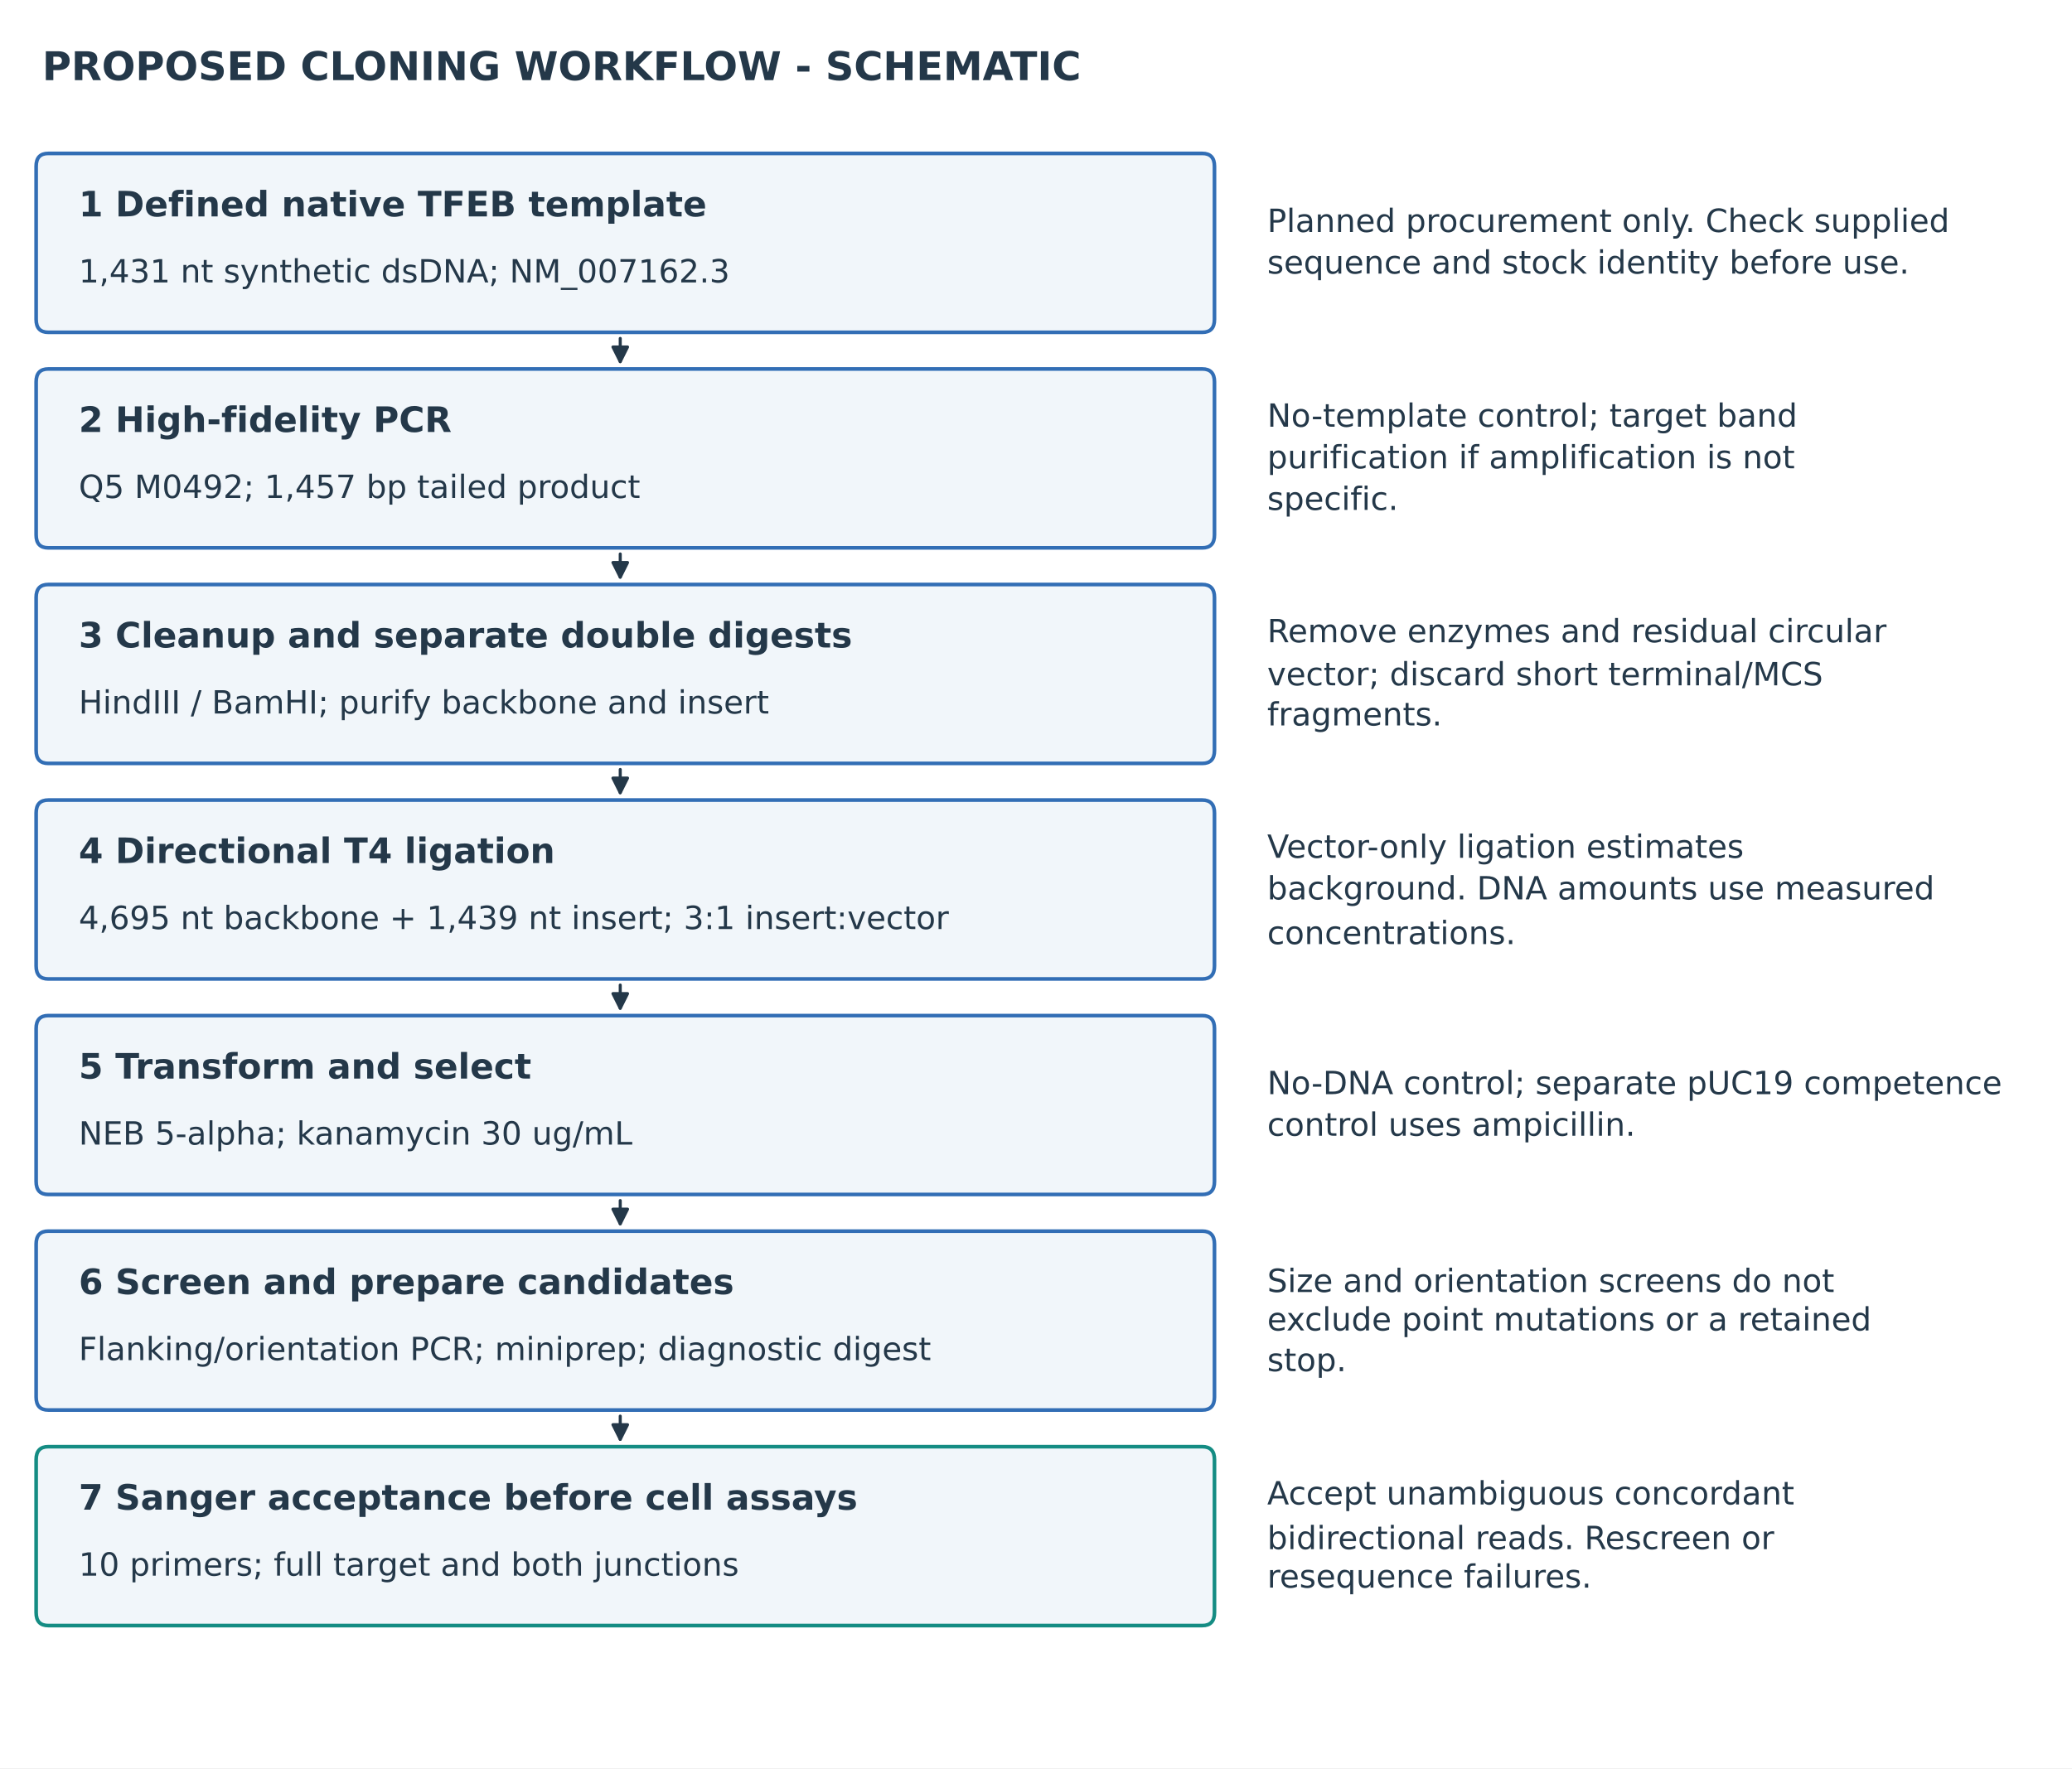
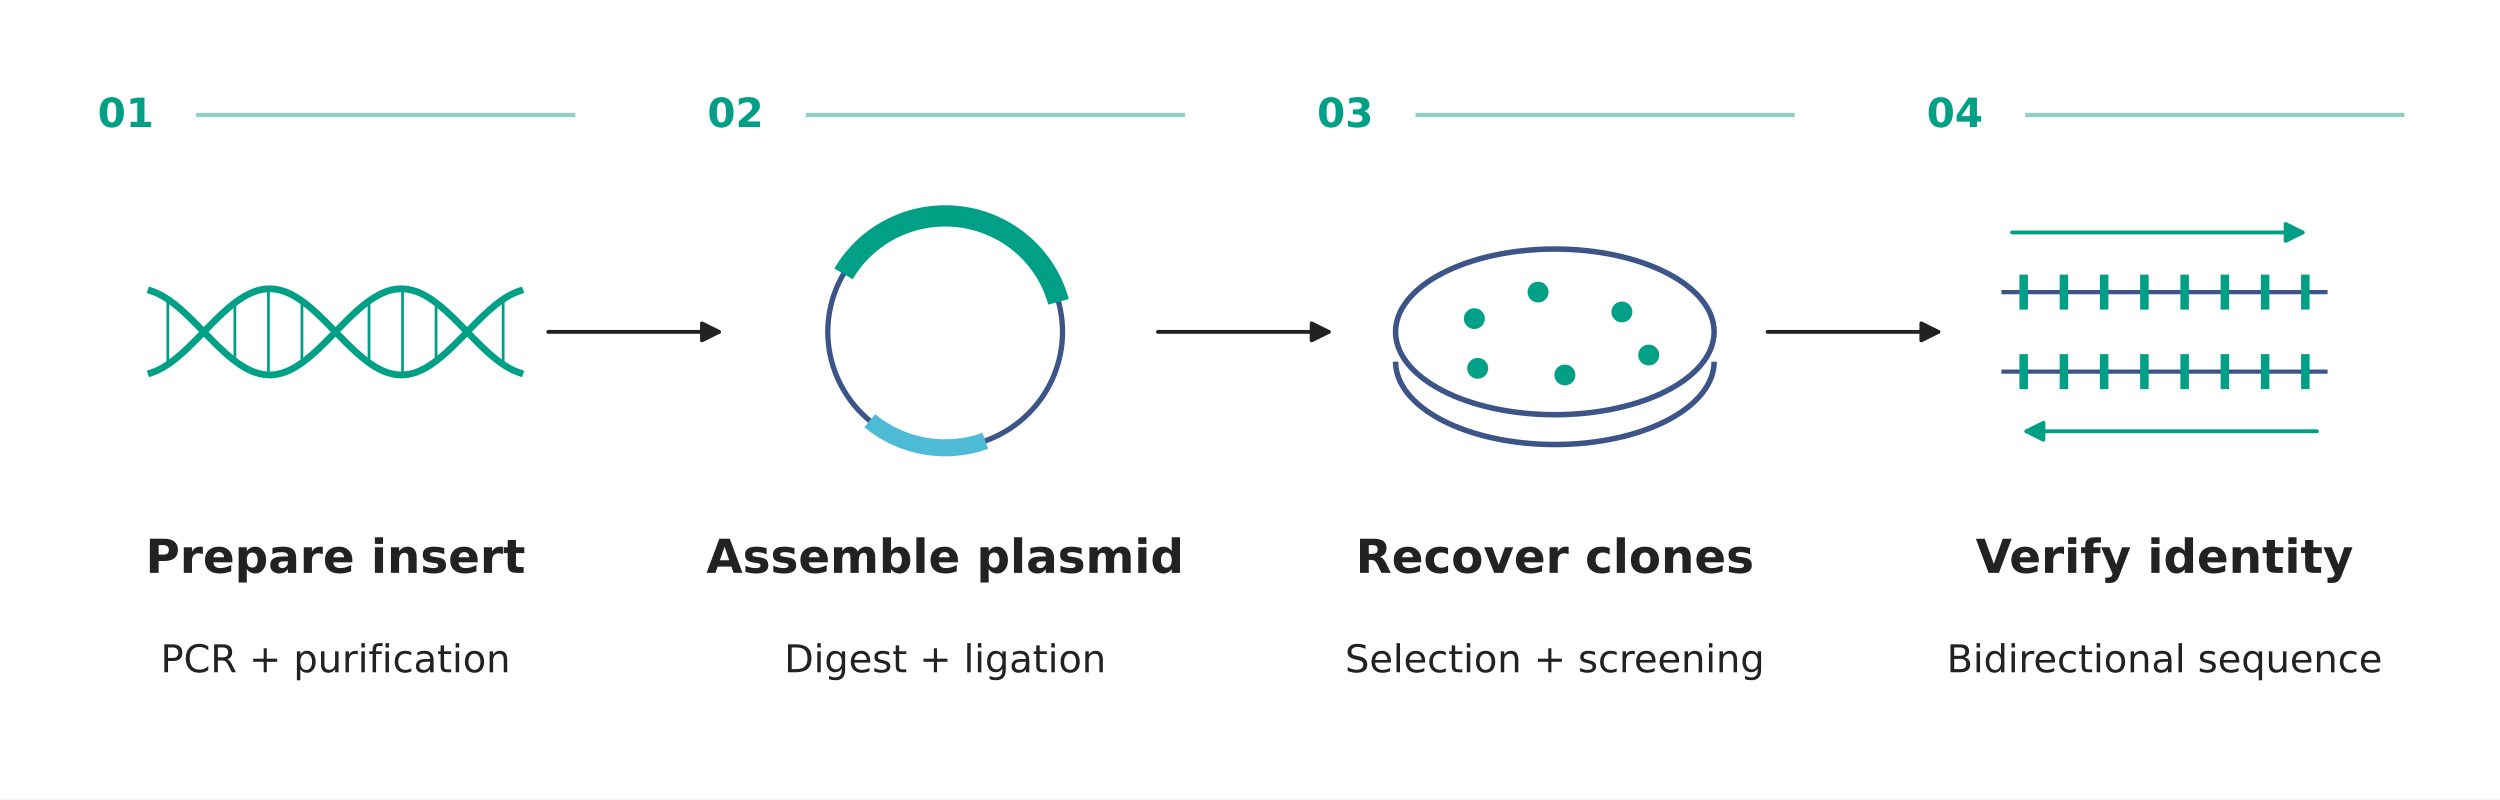
- <svg xmlns="http://www.w3.org/2000/svg" width="679.833pt" height="580.32pt" viewBox="0 0 679.833 580.32" version="1.1">
+ <svg xmlns="http://www.w3.org/2000/svg" width="587.4pt" height="187.8pt" viewBox="0 0 587.4 187.8" version="1.1">
  <defs>
    <style type="text/css">*{stroke-linejoin: round; stroke-linecap: butt}</style>
  </defs>
  <g id="figure_1">
    <g id="patch_1">
-       <path d="M 0 580.32  L 679.833 580.32  L 679.833 0  L 0 0  z " style="fill: #ffffff" />
+       <path d="M 0 187.8  L 587.4 187.8  L 587.4 0  L 0 0  z " style="fill: #ffffff" />
    </g>
    <g id="axes_1">
      <g id="patch_2">
-         <path d="M 15.851 109.066  L 394.482 109.066  Q 398.475 109.066 398.475 104.821  L 398.475 54.596  Q 398.475 50.351 394.482 50.351  L 15.851 50.351  Q 11.858 50.351 11.858 54.596  L 11.858 104.821  Q 11.858 109.066 15.851 109.066  z " clip-path="url(#p5c765b339a)" style="fill: #f1f6fa; stroke: #326eb5; stroke-width: 1.2; stroke-linejoin: miter" />
+         <path d="M 128.816 77.976  Q 149.378 77.976 168.934 77.976  " clip-path="url(#p167ceed129)" style="fill: none; stroke: #222222; stroke-width: 0.9; stroke-linecap: round" />
+         <path d="M 164.934 75.976  L 168.934 77.976  L 164.934 79.976  z " clip-path="url(#p167ceed129)" style="fill: #222222; stroke: #222222; stroke-width: 0.9; stroke-linecap: round" />
      </g>
      <g id="patch_3">
-         <path d="M 203.503 111.064  Q 203.503 115.432 203.503 118.681  " clip-path="url(#p5c765b339a)" style="fill: none; stroke: #243849; stroke-linecap: round" />
-         <path d="M 205.903 113.881  L 203.503 118.681  L 201.103 113.881  z " clip-path="url(#p5c765b339a)" style="fill: #243849; stroke: #243849; stroke-linecap: round" />
+         <path d="M 222.075 105.224  C 229.388 105.224 236.403 102.353 241.574 97.243  C 246.745 92.133 249.651 85.202 249.651 77.976  C 249.651 70.749 246.745 63.818 241.574 58.708  C 236.403 53.598 229.388 50.727 222.075 50.727  C 214.762 50.727 207.747 53.598 202.576 58.708  C 197.405 63.818 194.499 70.749 194.499 77.976  C 194.499 85.202 197.405 92.133 202.576 97.243  C 207.747 102.353 214.762 105.224 222.075 105.224  z " clip-path="url(#p167ceed129)" style="fill: #ffffff; stroke: #3c5488; stroke-width: 1.25; stroke-linejoin: miter" />
      </g>
      <g id="patch_4">
-         <path d="M 15.851 179.806  L 394.482 179.806  Q 398.475 179.806 398.475 175.561  L 398.475 125.336  Q 398.475 121.091 394.482 121.091  L 15.851 121.091  Q 11.858 121.091 11.858 125.336  L 11.858 175.561  Q 11.858 179.806 15.851 179.806  z " clip-path="url(#p5c765b339a)" style="fill: #f1f6fa; stroke: #326eb5; stroke-width: 1.2; stroke-linejoin: miter" />
+         <path d="M 248.711 70.923  C 247.3 65.718 244.357 61.042 240.257 57.489  C 236.157 53.936 231.081 51.663 225.674 50.96  C 220.268 50.257 214.77 51.154 209.879 53.537  C 204.988 55.92 200.92 59.685 198.194 64.351  " clip-path="url(#p167ceed129)" style="fill: none; stroke: #00a087; stroke-width: 5; stroke-linejoin: miter" />
      </g>
      <g id="patch_5">
-         <path d="M 203.503 181.804  Q 203.503 186.172 203.503 189.421  " clip-path="url(#p5c765b339a)" style="fill: none; stroke: #243849; stroke-linecap: round" />
-         <path d="M 205.903 184.621  L 203.503 189.421  L 201.103 184.621  z " clip-path="url(#p5c765b339a)" style="fill: #243849; stroke: #243849; stroke-linecap: round" />
+         <path d="M 204.35 98.849  C 208.058 101.923 212.52 103.98 217.287 104.81  C 222.053 105.641 226.958 105.217 231.506 103.581  " clip-path="url(#p167ceed129)" style="fill: none; stroke: #4dbbd5; stroke-width: 4; stroke-linejoin: miter" />
      </g>
      <g id="patch_6">
-         <path d="M 15.851 250.546  L 394.482 250.546  Q 398.475 250.546 398.475 246.301  L 398.475 196.076  Q 398.475 191.831 394.482 191.831  L 15.851 191.831  Q 11.858 191.831 11.858 196.076  L 11.858 246.301  Q 11.858 250.546 15.851 250.546  z " clip-path="url(#p5c765b339a)" style="fill: #f1f6fa; stroke: #326eb5; stroke-width: 1.2; stroke-linejoin: miter" />
+         <path d="M 272.066 77.976  Q 292.628 77.976 312.184 77.976  " clip-path="url(#p167ceed129)" style="fill: none; stroke: #222222; stroke-width: 0.9; stroke-linecap: round" />
+         <path d="M 308.184 75.976  L 312.184 77.976  L 308.184 79.976  z " clip-path="url(#p167ceed129)" style="fill: #222222; stroke: #222222; stroke-width: 0.9; stroke-linecap: round" />
      </g>
      <g id="patch_7">
-         <path d="M 203.503 252.544  Q 203.503 256.912 203.503 260.161  " clip-path="url(#p5c765b339a)" style="fill: none; stroke: #243849; stroke-linecap: round" />
-         <path d="M 205.903 255.361  L 203.503 260.161  L 201.103 255.361  z " clip-path="url(#p5c765b339a)" style="fill: #243849; stroke: #243849; stroke-linecap: round" />
+         <path d="M 365.325 97.439  C 375.25 97.439 384.77 95.388 391.788 91.738  C 398.806 88.088 402.749 83.137 402.749 77.976  C 402.749 72.814 398.806 67.863 391.788 64.213  C 384.77 60.563 375.25 58.512 365.325 58.512  C 355.4 58.512 345.88 60.563 338.862 64.213  C 331.844 67.863 327.901 72.814 327.901 77.976  C 327.901 83.137 331.844 88.088 338.862 91.738  C 345.88 95.388 355.4 97.439 365.325 97.439  z " clip-path="url(#p167ceed129)" style="fill: #ffffff; stroke: #3c5488; stroke-width: 1.3; stroke-linejoin: miter" />
      </g>
      <g id="patch_8">
-         <path d="M 15.851 321.286  L 394.482 321.286  Q 398.475 321.286 398.475 317.041  L 398.475 266.816  Q 398.475 262.571 394.482 262.571  L 15.851 262.571  Q 11.858 262.571 11.858 266.816  L 11.858 317.041  Q 11.858 321.286 15.851 321.286  z " clip-path="url(#p5c765b339a)" style="fill: #f1f6fa; stroke: #326eb5; stroke-width: 1.2; stroke-linejoin: miter" />
+         <path d="M 327.901 84.982  C 327.901 90.142 331.847 95.096 338.862 98.745  C 345.878 102.394 355.403 104.446 365.325 104.446  C 375.247 104.446 384.772 102.394 391.788 98.745  C 398.803 95.096 402.749 90.142 402.749 84.982  " clip-path="url(#p167ceed129)" style="fill: none; stroke: #3c5488; stroke-width: 1.3; stroke-linejoin: miter" />
      </g>
      <g id="patch_9">
-         <path d="M 203.503 323.284  Q 203.503 327.652 203.503 330.901  " clip-path="url(#p5c765b339a)" style="fill: none; stroke: #243849; stroke-linecap: round" />
-         <path d="M 205.903 326.101  L 203.503 330.901  L 201.103 326.101  z " clip-path="url(#p5c765b339a)" style="fill: #243849; stroke: #243849; stroke-linecap: round" />
+         <path d="M 346.416 76.808  C 346.938 76.808 347.439 76.603 347.809 76.238  C 348.178 75.873 348.386 75.378 348.386 74.861  C 348.386 74.345 348.178 73.85 347.809 73.485  C 347.439 73.12 346.938 72.915 346.416 72.915  C 345.894 72.915 345.393 73.12 345.023 73.485  C 344.654 73.85 344.446 74.345 344.446 74.861  C 344.446 75.378 344.654 75.873 345.023 76.238  C 345.393 76.603 345.894 76.808 346.416 76.808  z " clip-path="url(#p167ceed129)" style="fill: #00a087; stroke: #00a087; stroke-linejoin: miter" />
      </g>
      <g id="patch_10">
-         <path d="M 15.851 392.026  L 394.482 392.026  Q 398.475 392.026 398.475 387.781  L 398.475 337.556  Q 398.475 333.311 394.482 333.311  L 15.851 333.311  Q 11.858 333.311 11.858 337.556  L 11.858 387.781  Q 11.858 392.026 15.851 392.026  z " clip-path="url(#p5c765b339a)" style="fill: #f1f6fa; stroke: #326eb5; stroke-width: 1.2; stroke-linejoin: miter" />
+         <path d="M 361.386 70.579  C 361.908 70.579 362.409 70.374 362.778 70.009  C 363.148 69.644 363.355 69.149 363.355 68.633  C 363.355 68.117 363.148 67.622 362.778 67.257  C 362.409 66.892 361.908 66.687 361.386 66.687  C 360.863 66.687 360.362 66.892 359.993 67.257  C 359.623 67.622 359.416 68.117 359.416 68.633  C 359.416 69.149 359.623 69.644 359.993 70.009  C 360.362 70.374 360.863 70.579 361.386 70.579  z " clip-path="url(#p167ceed129)" style="fill: #00a087; stroke: #00a087; stroke-linejoin: miter" />
      </g>
      <g id="patch_11">
-         <path d="M 203.503 394.024  Q 203.503 398.392 203.503 401.641  " clip-path="url(#p5c765b339a)" style="fill: none; stroke: #243849; stroke-linecap: round" />
-         <path d="M 205.903 396.841  L 203.503 401.641  L 201.103 396.841  z " clip-path="url(#p5c765b339a)" style="fill: #243849; stroke: #243849; stroke-linecap: round" />
+         <path d="M 381.082 75.251  C 381.605 75.251 382.106 75.046 382.475 74.681  C 382.845 74.316 383.052 73.82 383.052 73.304  C 383.052 72.788 382.845 72.293 382.475 71.928  C 382.106 71.563 381.605 71.358 381.082 71.358  C 380.56 71.358 380.059 71.563 379.69 71.928  C 379.32 72.293 379.113 72.788 379.113 73.304  C 379.113 73.82 379.32 74.316 379.69 74.681  C 380.059 75.046 380.56 75.251 381.082 75.251  z " clip-path="url(#p167ceed129)" style="fill: #00a087; stroke: #00a087; stroke-linejoin: miter" />
      </g>
      <g id="patch_12">
-         <path d="M 15.851 462.766  L 394.482 462.766  Q 398.475 462.766 398.475 458.521  L 398.475 408.296  Q 398.475 404.051 394.482 404.051  L 15.851 404.051  Q 11.858 404.051 11.858 408.296  L 11.858 458.521  Q 11.858 462.766 15.851 462.766  z " clip-path="url(#p5c765b339a)" style="fill: #f1f6fa; stroke: #326eb5; stroke-width: 1.2; stroke-linejoin: miter" />
+         <path d="M 367.689 90.043  C 368.211 90.043 368.712 89.838 369.081 89.473  C 369.451 89.108 369.658 88.613 369.658 88.096  C 369.658 87.58 369.451 87.085 369.081 86.72  C 368.712 86.355 368.211 86.15 367.689 86.15  C 367.166 86.15 366.665 86.355 366.296 86.72  C 365.926 87.085 365.719 87.58 365.719 88.096  C 365.719 88.613 365.926 89.108 366.296 89.473  C 366.665 89.838 367.166 90.043 367.689 90.043  z " clip-path="url(#p167ceed129)" style="fill: #00a087; stroke: #00a087; stroke-linejoin: miter" />
      </g>
      <g id="patch_13">
-         <path d="M 203.503 464.764  Q 203.503 469.132 203.503 472.381  " clip-path="url(#p5c765b339a)" style="fill: none; stroke: #243849; stroke-linecap: round" />
-         <path d="M 205.903 467.581  L 203.503 472.381  L 201.103 467.581  z " clip-path="url(#p5c765b339a)" style="fill: #243849; stroke: #243849; stroke-linecap: round" />
+         <path d="M 387.385 85.372  C 387.908 85.372 388.409 85.166 388.778 84.801  C 389.148 84.436 389.355 83.941 389.355 83.425  C 389.355 82.909 389.148 82.414 388.778 82.049  C 388.409 81.684 387.908 81.479 387.385 81.479  C 386.863 81.479 386.362 81.684 385.993 82.049  C 385.623 82.414 385.416 82.909 385.416 83.425  C 385.416 83.941 385.623 84.436 385.993 84.801  C 386.362 85.166 386.863 85.372 387.385 85.372  z " clip-path="url(#p167ceed129)" style="fill: #00a087; stroke: #00a087; stroke-linejoin: miter" />
      </g>
      <g id="patch_14">
-         <path d="M 15.851 533.506  L 394.482 533.506  Q 398.475 533.506 398.475 529.261  L 398.475 479.036  Q 398.475 474.791 394.482 474.791  L 15.851 474.791  Q 11.858 474.791 11.858 479.036  L 11.858 529.261  Q 11.858 533.506 15.851 533.506  z " clip-path="url(#p5c765b339a)" style="fill: #f1f6fa; stroke: #148c83; stroke-width: 1.2; stroke-linejoin: miter" />
+         <path d="M 347.204 88.486  C 347.726 88.486 348.227 88.281 348.597 87.916  C 348.966 87.551 349.174 87.056 349.174 86.539  C 349.174 86.023 348.966 85.528 348.597 85.163  C 348.227 84.798 347.726 84.593 347.204 84.593  C 346.682 84.593 346.18 84.798 345.811 85.163  C 345.442 85.528 345.234 86.023 345.234 86.539  C 345.234 87.056 345.442 87.551 345.811 87.916  C 346.18 88.281 346.682 88.486 347.204 88.486  z " clip-path="url(#p167ceed129)" style="fill: #00a087; stroke: #00a087; stroke-linejoin: miter" />
+       </g>
+       <g id="patch_15">
+         <path d="M 415.316 77.976  Q 435.878 77.976 455.434 77.976  " clip-path="url(#p167ceed129)" style="fill: none; stroke: #222222; stroke-width: 0.9; stroke-linecap: round" />
+         <path d="M 451.434 75.976  L 455.434 77.976  L 451.434 79.976  z " clip-path="url(#p167ceed129)" style="fill: #222222; stroke: #222222; stroke-width: 0.9; stroke-linecap: round" />
+       </g>
+       <g id="patch_16">
+         <path d="M 472.756 54.62  Q 507.394 54.62 541.026 54.62  " clip-path="url(#p167ceed129)" style="fill: none; stroke: #00a087; stroke-width: 0.9; stroke-linecap: round" />
+         <path d="M 537.026 52.62  L 541.026 54.62  L 537.026 56.62  z " clip-path="url(#p167ceed129)" style="fill: #00a087; stroke: #00a087; stroke-width: 0.9; stroke-linecap: round" />
+       </g>
+       <g id="patch_17">
+         <path d="M 544.394 101.331  Q 509.756 101.331 476.124 101.331  " clip-path="url(#p167ceed129)" style="fill: none; stroke: #00a087; stroke-width: 0.9; stroke-linecap: round" />
+         <path d="M 480.124 103.331  L 476.124 101.331  L 480.124 99.331  z " clip-path="url(#p167ceed129)" style="fill: #00a087; stroke: #00a087; stroke-width: 0.9; stroke-linecap: round" />
+       </g>
+       <g id="line2d_1">
+         <path d="M 46.594 27.017  L 134.692 27.017  " clip-path="url(#p167ceed129)" style="fill: none; stroke: #91d1c2; stroke-linecap: square" />
+       </g>
+       <g id="line2d_2">
+         <path d="M 35.492 87.607  L 36.367 87.292  L 37.243 86.905  L 38.118 86.446  L 38.994 85.921  L 39.869 85.334  L 40.744 84.688  L 41.62 83.989  L 42.495 83.242  L 43.371 82.454  L 44.246 81.631  L 45.121 80.779  L 45.997 79.904  L 46.872 79.015  L 47.748 78.117  L 48.623 77.218  L 49.499 76.325  L 50.374 75.445  L 51.249 74.585  L 52.125 73.752  L 53 72.952  L 53.876 72.192  L 54.751 71.478  L 55.626 70.814  L 56.502 70.208  L 57.377 69.662  L 58.253 69.183  L 59.128 68.773  L 60.004 68.435  L 60.879 68.173  L 61.754 67.988  L 62.63 67.882  L 63.505 67.856  L 64.381 67.909  L 65.256 68.043  L 66.131 68.254  L 67.007 68.542  L 67.882 68.905  L 68.758 69.34  L 69.633 69.842  L 70.509 70.409  L 71.384 71.036  L 72.259 71.717  L 73.135 72.448  L 74.01 73.222  L 74.886 74.034  L 75.761 74.877  L 76.636 75.745  L 77.512 76.63  L 78.387 77.526  L 79.263 78.425  L 80.138 79.321  L 81.014 80.206  L 81.889 81.074  L 82.764 81.917  L 83.64 82.729  L 84.515 83.503  L 85.391 84.234  L 86.266 84.915  L 87.141 85.542  L 88.017 86.109  L 88.892 86.611  L 89.768 87.046  L 90.643 87.409  L 91.519 87.697  L 92.394 87.908  L 93.269 88.042  L 94.145 88.095  L 95.02 88.069  L 95.896 87.963  L 96.771 87.778  L 97.646 87.516  L 98.522 87.178  L 99.397 86.768  L 100.273 86.289  L 101.148 85.743  L 102.024 85.137  L 102.899 84.473  L 103.774 83.759  L 104.65 82.999  L 105.525 82.199  L 106.401 81.366  L 107.276 80.506  L 108.151 79.626  L 109.027 78.733  L 109.902 77.834  L 110.778 76.936  L 111.653 76.047  L 112.529 75.172  L 113.404 74.32  L 114.279 73.497  L 115.155 72.709  L 116.03 71.962  L 116.906 71.263  L 117.781 70.617  L 118.656 70.03  L 119.532 69.505  L 120.407 69.046  L 121.283 68.659  L 122.158 68.344  " clip-path="url(#p167ceed129)" style="fill: none; stroke: #00a087; stroke-width: 1.6; stroke-linecap: square" />
+       </g>
+       <g id="line2d_3">
+         <path d="M 35.492 68.344  L 36.367 68.659  L 37.243 69.046  L 38.118 69.505  L 38.994 70.03  L 39.869 70.617  L 40.744 71.263  L 41.62 71.962  L 42.495 72.709  L 43.371 73.497  L 44.246 74.32  L 45.121 75.172  L 45.997 76.047  L 46.872 76.936  L 47.748 77.834  L 48.623 78.733  L 49.499 79.626  L 50.374 80.506  L 51.249 81.366  L 52.125 82.199  L 53 82.999  L 53.876 83.759  L 54.751 84.473  L 55.626 85.137  L 56.502 85.743  L 57.377 86.289  L 58.253 86.768  L 59.128 87.178  L 60.004 87.516  L 60.879 87.778  L 61.754 87.963  L 62.63 88.069  L 63.505 88.095  L 64.381 88.042  L 65.256 87.908  L 66.131 87.697  L 67.007 87.409  L 67.882 87.046  L 68.758 86.611  L 69.633 86.109  L 70.509 85.542  L 71.384 84.915  L 72.259 84.234  L 73.135 83.503  L 74.01 82.729  L 74.886 81.917  L 75.761 81.074  L 76.636 80.206  L 77.512 79.321  L 78.387 78.425  L 79.263 77.526  L 80.138 76.63  L 81.014 75.745  L 81.889 74.877  L 82.764 74.034  L 83.64 73.222  L 84.515 72.448  L 85.391 71.717  L 86.266 71.036  L 87.141 70.409  L 88.017 69.842  L 88.892 69.34  L 89.768 68.905  L 90.643 68.542  L 91.519 68.254  L 92.394 68.043  L 93.269 67.909  L 94.145 67.856  L 95.02 67.882  L 95.896 67.988  L 96.771 68.173  L 97.646 68.435  L 98.522 68.773  L 99.397 69.183  L 100.273 69.662  L 101.148 70.208  L 102.024 70.814  L 102.899 71.478  L 103.774 72.192  L 104.65 72.952  L 105.525 73.752  L 106.401 74.585  L 107.276 75.445  L 108.151 76.325  L 109.027 77.218  L 109.902 78.117  L 110.778 79.015  L 111.653 79.904  L 112.529 80.779  L 113.404 81.631  L 114.279 82.454  L 115.155 83.242  L 116.03 83.989  L 116.906 84.688  L 117.781 85.334  L 118.656 85.921  L 119.532 86.446  L 120.407 86.905  L 121.283 87.292  L 122.158 87.607  " clip-path="url(#p167ceed129)" style="fill: none; stroke: #00a087; stroke-width: 1.6; stroke-linecap: square" />
+       </g>
+       <g id="line2d_4">
+         <path d="M 39.431 85.635  L 39.431 70.316  " clip-path="url(#p167ceed129)" style="fill: none; stroke: #00a087; stroke-width: 0.65; stroke-linecap: square" />
+       </g>
+       <g id="line2d_5">
+         <path d="M 47.31 78.566  L 47.31 77.385  " clip-path="url(#p167ceed129)" style="fill: none; stroke: #00a087; stroke-width: 0.65; stroke-linecap: square" />
+       </g>
+       <g id="line2d_6">
+         <path d="M 55.189 71.139  L 55.189 84.812  " clip-path="url(#p167ceed129)" style="fill: none; stroke: #00a087; stroke-width: 0.65; stroke-linecap: square" />
+       </g>
+       <g id="line2d_7">
+         <path d="M 63.068 67.859  L 63.068 88.092  " clip-path="url(#p167ceed129)" style="fill: none; stroke: #00a087; stroke-width: 0.65; stroke-linecap: square" />
+       </g>
+       <g id="line2d_8">
+         <path d="M 70.946 70.715  L 70.946 85.236  " clip-path="url(#p167ceed129)" style="fill: none; stroke: #00a087; stroke-width: 0.65; stroke-linecap: square" />
+       </g>
+       <g id="line2d_9">
+         <path d="M 78.825 77.976  L 78.825 77.976  " clip-path="url(#p167ceed129)" style="fill: none; stroke: #00a087; stroke-width: 0.65; stroke-linecap: square" />
+       </g>
+       <g id="line2d_10">
+         <path d="M 86.704 85.236  L 86.704 70.715  " clip-path="url(#p167ceed129)" style="fill: none; stroke: #00a087; stroke-width: 0.65; stroke-linecap: square" />
+       </g>
+       <g id="line2d_11">
+         <path d="M 94.582 88.092  L 94.582 67.859  " clip-path="url(#p167ceed129)" style="fill: none; stroke: #00a087; stroke-width: 0.65; stroke-linecap: square" />
+       </g>
+       <g id="line2d_12">
+         <path d="M 102.461 84.812  L 102.461 71.139  " clip-path="url(#p167ceed129)" style="fill: none; stroke: #00a087; stroke-width: 0.65; stroke-linecap: square" />
+       </g>
+       <g id="line2d_13">
+         <path d="M 110.34 77.385  L 110.34 78.566  " clip-path="url(#p167ceed129)" style="fill: none; stroke: #00a087; stroke-width: 0.65; stroke-linecap: square" />
+       </g>
+       <g id="line2d_14">
+         <path d="M 118.219 70.316  L 118.219 85.635  " clip-path="url(#p167ceed129)" style="fill: none; stroke: #00a087; stroke-width: 0.65; stroke-linecap: square" />
+       </g>
+       <g id="line2d_15">
+         <path d="M 189.844 27.017  L 277.942 27.017  " clip-path="url(#p167ceed129)" style="fill: none; stroke: #91d1c2; stroke-linecap: square" />
+       </g>
+       <g id="line2d_16">
+         <path d="M 333.094 27.017  L 421.192 27.017  " clip-path="url(#p167ceed129)" style="fill: none; stroke: #91d1c2; stroke-linecap: square" />
+       </g>
+       <g id="line2d_17">
+         <path d="M 476.344 27.017  L 564.442 27.017  " clip-path="url(#p167ceed129)" style="fill: none; stroke: #91d1c2; stroke-linecap: square" />
+       </g>
+       <g id="line2d_18">
+         <path d="M 470.757 87.318  L 546.393 87.318  " clip-path="url(#p167ceed129)" style="fill: none; stroke: #3c5488; stroke-linecap: square" />
+       </g>
+       <g id="line2d_19">
+         <path d="M 475.484 90.432  L 475.484 84.204  " clip-path="url(#p167ceed129)" style="fill: none; stroke: #00a087; stroke-width: 2; stroke-linecap: square" />
+       </g>
+       <g id="line2d_20">
+         <path d="M 484.939 90.432  L 484.939 84.204  " clip-path="url(#p167ceed129)" style="fill: none; stroke: #00a087; stroke-width: 2; stroke-linecap: square" />
+       </g>
+       <g id="line2d_21">
+         <path d="M 494.393 90.432  L 494.393 84.204  " clip-path="url(#p167ceed129)" style="fill: none; stroke: #00a087; stroke-width: 2; stroke-linecap: square" />
+       </g>
+       <g id="line2d_22">
+         <path d="M 503.848 90.432  L 503.848 84.204  " clip-path="url(#p167ceed129)" style="fill: none; stroke: #00a087; stroke-width: 2; stroke-linecap: square" />
+       </g>
+       <g id="line2d_23">
+         <path d="M 513.302 90.432  L 513.302 84.204  " clip-path="url(#p167ceed129)" style="fill: none; stroke: #00a087; stroke-width: 2; stroke-linecap: square" />
+       </g>
+       <g id="line2d_24">
+         <path d="M 522.757 90.432  L 522.757 84.204  " clip-path="url(#p167ceed129)" style="fill: none; stroke: #00a087; stroke-width: 2; stroke-linecap: square" />
+       </g>
+       <g id="line2d_25">
+         <path d="M 532.211 90.432  L 532.211 84.204  " clip-path="url(#p167ceed129)" style="fill: none; stroke: #00a087; stroke-width: 2; stroke-linecap: square" />
+       </g>
+       <g id="line2d_26">
+         <path d="M 541.666 90.432  L 541.666 84.204  " clip-path="url(#p167ceed129)" style="fill: none; stroke: #00a087; stroke-width: 2; stroke-linecap: square" />
+       </g>
+       <g id="line2d_27">
+         <path d="M 470.757 68.633  L 546.393 68.633  " clip-path="url(#p167ceed129)" style="fill: none; stroke: #3c5488; stroke-linecap: square" />
+       </g>
+       <g id="line2d_28">
+         <path d="M 475.484 71.747  L 475.484 65.519  " clip-path="url(#p167ceed129)" style="fill: none; stroke: #00a087; stroke-width: 2; stroke-linecap: square" />
+       </g>
+       <g id="line2d_29">
+         <path d="M 484.939 71.747  L 484.939 65.519  " clip-path="url(#p167ceed129)" style="fill: none; stroke: #00a087; stroke-width: 2; stroke-linecap: square" />
+       </g>
+       <g id="line2d_30">
+         <path d="M 494.393 71.747  L 494.393 65.519  " clip-path="url(#p167ceed129)" style="fill: none; stroke: #00a087; stroke-width: 2; stroke-linecap: square" />
+       </g>
+       <g id="line2d_31">
+         <path d="M 503.848 71.747  L 503.848 65.519  " clip-path="url(#p167ceed129)" style="fill: none; stroke: #00a087; stroke-width: 2; stroke-linecap: square" />
+       </g>
+       <g id="line2d_32">
+         <path d="M 513.302 71.747  L 513.302 65.519  " clip-path="url(#p167ceed129)" style="fill: none; stroke: #00a087; stroke-width: 2; stroke-linecap: square" />
+       </g>
+       <g id="line2d_33">
+         <path d="M 522.757 71.747  L 522.757 65.519  " clip-path="url(#p167ceed129)" style="fill: none; stroke: #00a087; stroke-width: 2; stroke-linecap: square" />
+       </g>
+       <g id="line2d_34">
+         <path d="M 532.211 71.747  L 532.211 65.519  " clip-path="url(#p167ceed129)" style="fill: none; stroke: #00a087; stroke-width: 2; stroke-linecap: square" />
+       </g>
+       <g id="line2d_35">
+         <path d="M 541.666 71.747  L 541.666 65.519  " clip-path="url(#p167ceed129)" style="fill: none; stroke: #00a087; stroke-width: 2; stroke-linecap: square" />
      </g>
      <g id="text_1">
-         <text style="font-weight: 700; font-size: 13px; font-family: 'DejaVu Sans'; text-anchor: start; fill: #243849" x="13.854" y="26.3" transform="rotate(-0 13.85433 26.2998)">PROPOSED CLONING WORKFLOW - SCHEMATIC</text>
+         <text style="font-weight: 700; font-size: 9.5px; font-family: 'DejaVu Sans'; text-anchor: start; fill: #00a087" x="22.957" y="29.848" transform="rotate(-0 22.9575 29.84816)">01</text>
      </g>
      <g id="text_2">
-         <text style="font-weight: 700; font-size: 11.5px; font-family: 'DejaVu Sans'; text-anchor: start; fill: #243849" x="25.832" y="71.024" transform="rotate(-0 25.83212 71.02415)">1  Defined native TFEB template</text>
+         <text style="font-weight: 700; font-size: 11px; font-family: 'DejaVu Sans'; text-anchor: middle; fill: #222222" x="78.825" y="134.596" transform="rotate(-0 78.825 134.5959)">Prepare insert</text>
      </g>
      <g id="text_3">
-         <text style="font-size: 10.5px; font-family: 'DejaVu Sans'; text-anchor: start; fill: #243849" x="25.832" y="92.694" transform="rotate(-0 25.83212 92.69375)">1,431 nt synthetic dsDNA; NM_007162.3</text>
+         <text style="font-size: 9px; font-family: 'DejaVu Sans'; text-anchor: middle; fill: #222222" x="78.825" y="157.952" transform="rotate(-0 78.825 157.9518)">PCR + purification</text>
      </g>
      <g id="text_4">
-         <text style="font-size: 10.5px; font-family: 'DejaVu Sans'; fill: #243849" transform="translate(415.7759 76.13454)">Planned procurement only. Check supplied</text>
-         <text style="font-size: 10.5px; font-family: 'DejaVu Sans'; fill: #243849" transform="translate(415.7759 89.78454)">sequence and stock identity before use.</text>
+         <text style="font-weight: 700; font-size: 9.5px; font-family: 'DejaVu Sans'; text-anchor: start; fill: #00a087" x="166.208" y="29.848" transform="rotate(-0 166.2075 29.84816)">02</text>
      </g>
      <g id="text_5">
-         <text style="font-weight: 700; font-size: 11.5px; font-family: 'DejaVu Sans'; text-anchor: start; fill: #243849" x="25.832" y="141.764" transform="rotate(-0 25.83212 141.7642)">2  High-fidelity PCR</text>
+         <text style="font-weight: 700; font-size: 11px; font-family: 'DejaVu Sans'; text-anchor: middle; fill: #222222" x="222.075" y="134.596" transform="rotate(-0 222.075 134.5959)">Assemble plasmid</text>
      </g>
      <g id="text_6">
-         <text style="font-size: 10.5px; font-family: 'DejaVu Sans'; text-anchor: start; fill: #243849" x="25.832" y="163.434" transform="rotate(-0 25.83212 163.4337)">Q5 M0492; 1,457 bp tailed product</text>
+         <text style="font-size: 9px; font-family: 'DejaVu Sans'; text-anchor: middle; fill: #222222" x="222.075" y="157.952" transform="rotate(-0 222.075 157.9518)">Digest + ligation</text>
      </g>
      <g id="text_7">
-         <text style="font-size: 10.5px; font-family: 'DejaVu Sans'; fill: #243849" transform="translate(415.7759 140.0495)">No-template control; target band</text>
-         <text style="font-size: 10.5px; font-family: 'DejaVu Sans'; fill: #243849" transform="translate(415.7759 153.6995)">purification if amplification is not</text>
-         <text style="font-size: 10.5px; font-family: 'DejaVu Sans'; fill: #243849" transform="translate(415.7759 167.3495)">specific.</text>
+         <text style="font-weight: 700; font-size: 9.5px; font-family: 'DejaVu Sans'; text-anchor: start; fill: #00a087" x="309.457" y="29.848" transform="rotate(-0 309.4575 29.84816)">03</text>
      </g>
      <g id="text_8">
-         <text style="font-weight: 700; font-size: 11.5px; font-family: 'DejaVu Sans'; text-anchor: start; fill: #243849" x="25.832" y="212.504" transform="rotate(-0 25.83212 212.5042)">3  Cleanup and separate double digests</text>
+         <text style="font-weight: 700; font-size: 11px; font-family: 'DejaVu Sans'; text-anchor: middle; fill: #222222" x="365.325" y="134.596" transform="rotate(-0 365.325 134.5959)">Recover clones</text>
      </g>
      <g id="text_9">
-         <text style="font-size: 10.5px; font-family: 'DejaVu Sans'; text-anchor: start; fill: #243849" x="25.832" y="234.174" transform="rotate(-0 25.83212 234.1737)">HindIII / BamHI; purify backbone and insert</text>
+         <text style="font-size: 9px; font-family: 'DejaVu Sans'; text-anchor: middle; fill: #222222" x="365.325" y="157.952" transform="rotate(-0 365.325 157.9518)">Selection + screening</text>
      </g>
      <g id="text_10">
-         <text style="font-size: 10.5px; font-family: 'DejaVu Sans'; fill: #243849" transform="translate(415.7759 210.7895)">Remove enzymes and residual circular</text>
-         <text style="font-size: 10.5px; font-family: 'DejaVu Sans'; fill: #243849" transform="translate(415.7759 224.9211)">vector; discard short terminal/MCS</text>
-         <text style="font-size: 10.5px; font-family: 'DejaVu Sans'; fill: #243849" transform="translate(415.7759 238.0895)">fragments.</text>
+         <text style="font-weight: 700; font-size: 9.5px; font-family: 'DejaVu Sans'; text-anchor: start; fill: #00a087" x="452.707" y="29.848" transform="rotate(-0 452.7075 29.84816)">04</text>
      </g>
      <g id="text_11">
-         <text style="font-weight: 700; font-size: 11.5px; font-family: 'DejaVu Sans'; text-anchor: start; fill: #243849" x="25.832" y="283.244" transform="rotate(-0 25.83212 283.2442)">4  Directional T4 ligation</text>
+         <text style="font-weight: 700; font-size: 11px; font-family: 'DejaVu Sans'; text-anchor: middle; fill: #222222" x="508.575" y="134.596" transform="rotate(-0 508.575 134.5959)">Verify identity</text>
      </g>
      <g id="text_12">
-         <text style="font-size: 10.5px; font-family: 'DejaVu Sans'; text-anchor: start; fill: #243849" x="25.832" y="304.914" transform="rotate(-0 25.83212 304.9137)">4,695 nt backbone + 1,439 nt insert; 3:1 insert:vector</text>
-       </g>
-       <g id="text_13">
-         <text style="font-size: 10.5px; font-family: 'DejaVu Sans'; fill: #243849" transform="translate(415.7759 281.5295)">Vector-only ligation estimates</text>
-         <text style="font-size: 10.5px; font-family: 'DejaVu Sans'; fill: #243849" transform="translate(415.7759 295.1795)">background. DNA amounts use measured</text>
-         <text style="font-size: 10.5px; font-family: 'DejaVu Sans'; fill: #243849" transform="translate(415.7759 309.8467)">concentrations.</text>
-       </g>
-       <g id="text_14">
-         <text style="font-weight: 700; font-size: 11.5px; font-family: 'DejaVu Sans'; text-anchor: start; fill: #243849" x="25.832" y="353.984" transform="rotate(-0 25.83212 353.9842)">5  Transform and select</text>
-       </g>
-       <g id="text_15">
-         <text style="font-size: 10.5px; font-family: 'DejaVu Sans'; text-anchor: start; fill: #243849" x="25.832" y="375.654" transform="rotate(-0 25.83212 375.6537)">NEB 5-alpha; kanamycin 30 ug/mL</text>
-       </g>
-       <g id="text_16">
-         <text style="font-size: 10.5px; font-family: 'DejaVu Sans'; fill: #243849" transform="translate(415.7759 359.0945)">No-DNA control; separate pUC19 competence</text>
-         <text style="font-size: 10.5px; font-family: 'DejaVu Sans'; fill: #243849" transform="translate(415.7759 372.7445)">control uses ampicillin.</text>
-       </g>
-       <g id="text_17">
-         <text style="font-weight: 700; font-size: 11.5px; font-family: 'DejaVu Sans'; text-anchor: start; fill: #243849" x="25.832" y="424.724" transform="rotate(-0 25.83212 424.7242)">6  Screen and prepare candidates</text>
-       </g>
-       <g id="text_18">
-         <text style="font-size: 10.5px; font-family: 'DejaVu Sans'; text-anchor: start; fill: #243849" x="25.832" y="446.394" transform="rotate(-0 25.83212 446.3937)">Flanking/orientation PCR; miniprep; diagnostic digest</text>
-       </g>
-       <g id="text_19">
-         <text style="font-size: 10.5px; font-family: 'DejaVu Sans'; fill: #243849" transform="translate(415.7759 424.0267)">Size and orientation screens do not</text>
-         <text style="font-size: 10.5px; font-family: 'DejaVu Sans'; fill: #243849" transform="translate(415.7759 436.6595)">exclude point mutations or a retained</text>
-         <text style="font-size: 10.5px; font-family: 'DejaVu Sans'; fill: #243849" transform="translate(415.7759 450.0068)">stop.</text>
-       </g>
-       <g id="text_20">
-         <text style="font-weight: 700; font-size: 11.5px; font-family: 'DejaVu Sans'; text-anchor: start; fill: #243849" x="25.832" y="495.464" transform="rotate(-0 25.83212 495.4642)">7  Sanger acceptance before cell assays</text>
-       </g>
-       <g id="text_21">
-         <text style="font-size: 10.5px; font-family: 'DejaVu Sans'; text-anchor: start; fill: #243849" x="25.832" y="517.134" transform="rotate(-0 25.83212 517.1337)">10 primers; full target and both junctions</text>
-       </g>
-       <g id="text_22">
-         <text style="font-size: 10.5px; font-family: 'DejaVu Sans'; fill: #243849" transform="translate(415.7759 493.7495)">Accept unambiguous concordant</text>
-         <text style="font-size: 10.5px; font-family: 'DejaVu Sans'; fill: #243849" transform="translate(415.7759 508.4167)">bidirectional reads. Rescreen or</text>
-         <text style="font-size: 10.5px; font-family: 'DejaVu Sans'; fill: #243849" transform="translate(415.7759 521.0495)">resequence failures.</text>
+         <text style="font-size: 9px; font-family: 'DejaVu Sans'; text-anchor: middle; fill: #222222" x="508.575" y="157.952" transform="rotate(-0 508.575 157.9518)">Bidirectional sequence</text>
      </g>
    </g>
  </g>
  <defs>
-     <clipPath id="p5c765b339a">
-       <rect x="7.2" y="7.2" width="665.433" height="565.92" />
+     <clipPath id="p167ceed129">
+       <rect x="7.2" y="7.2" width="573" height="173.4" />
    </clipPath>
  </defs>
</svg>
